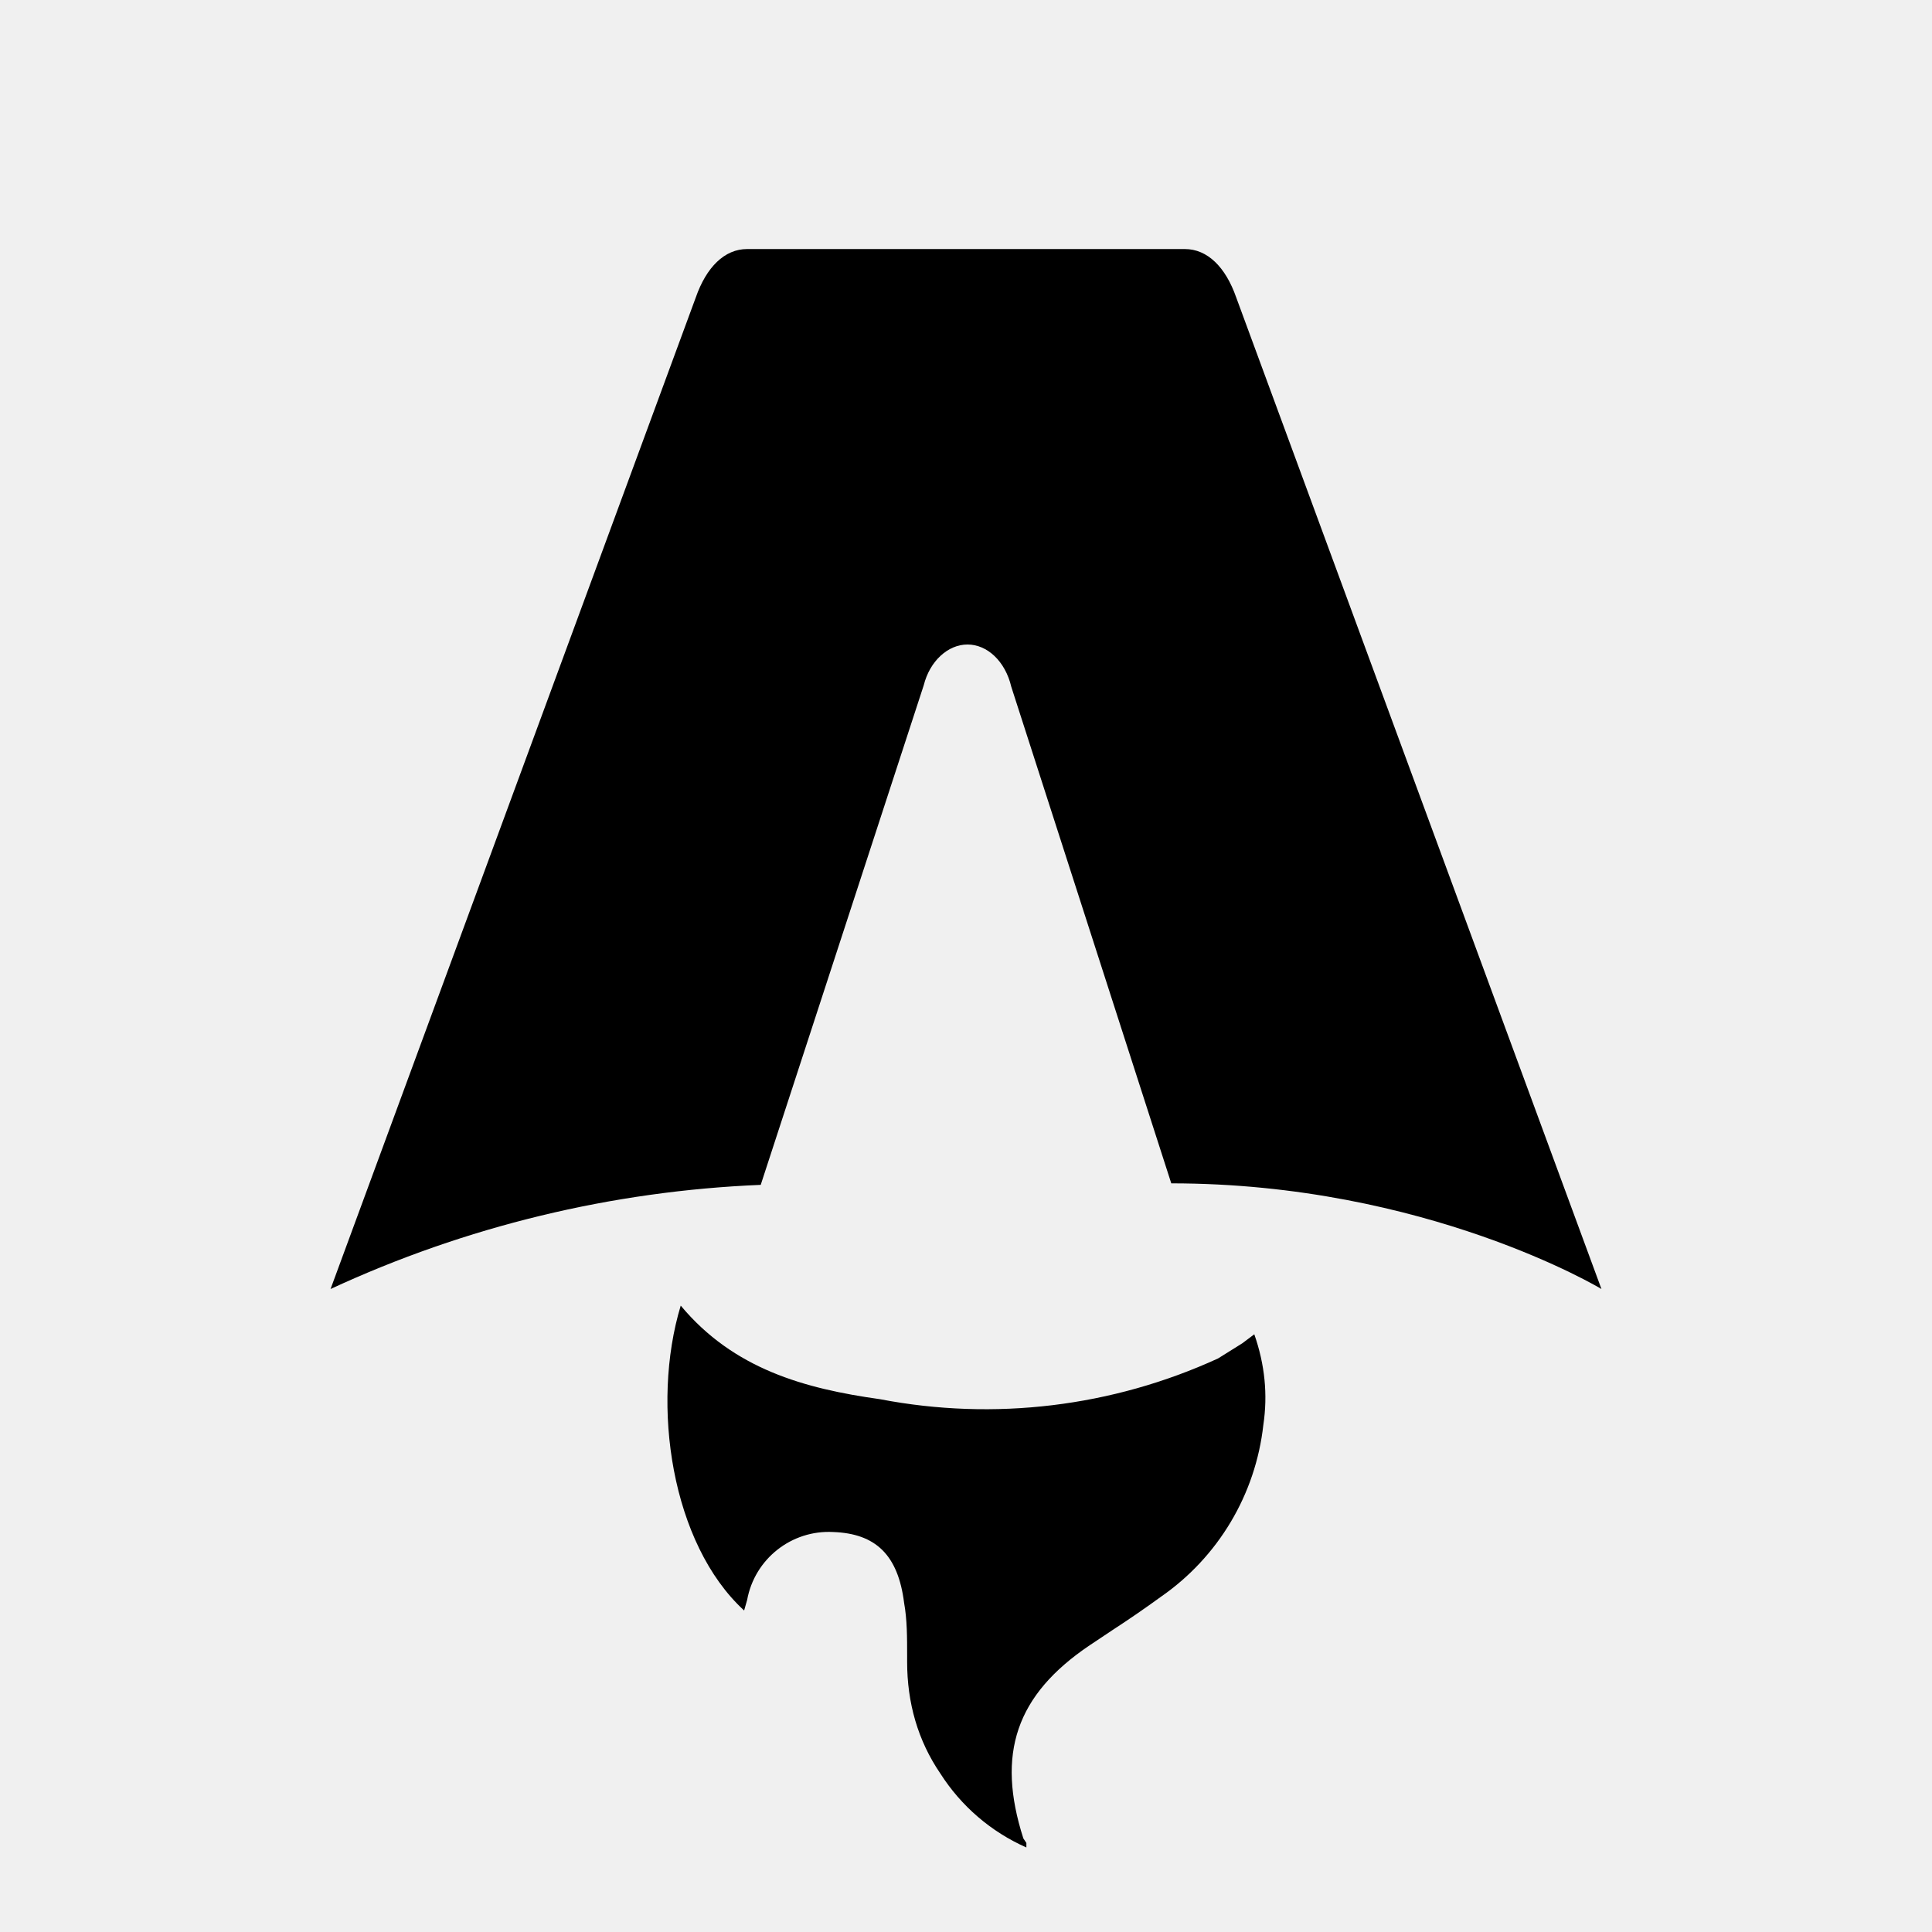
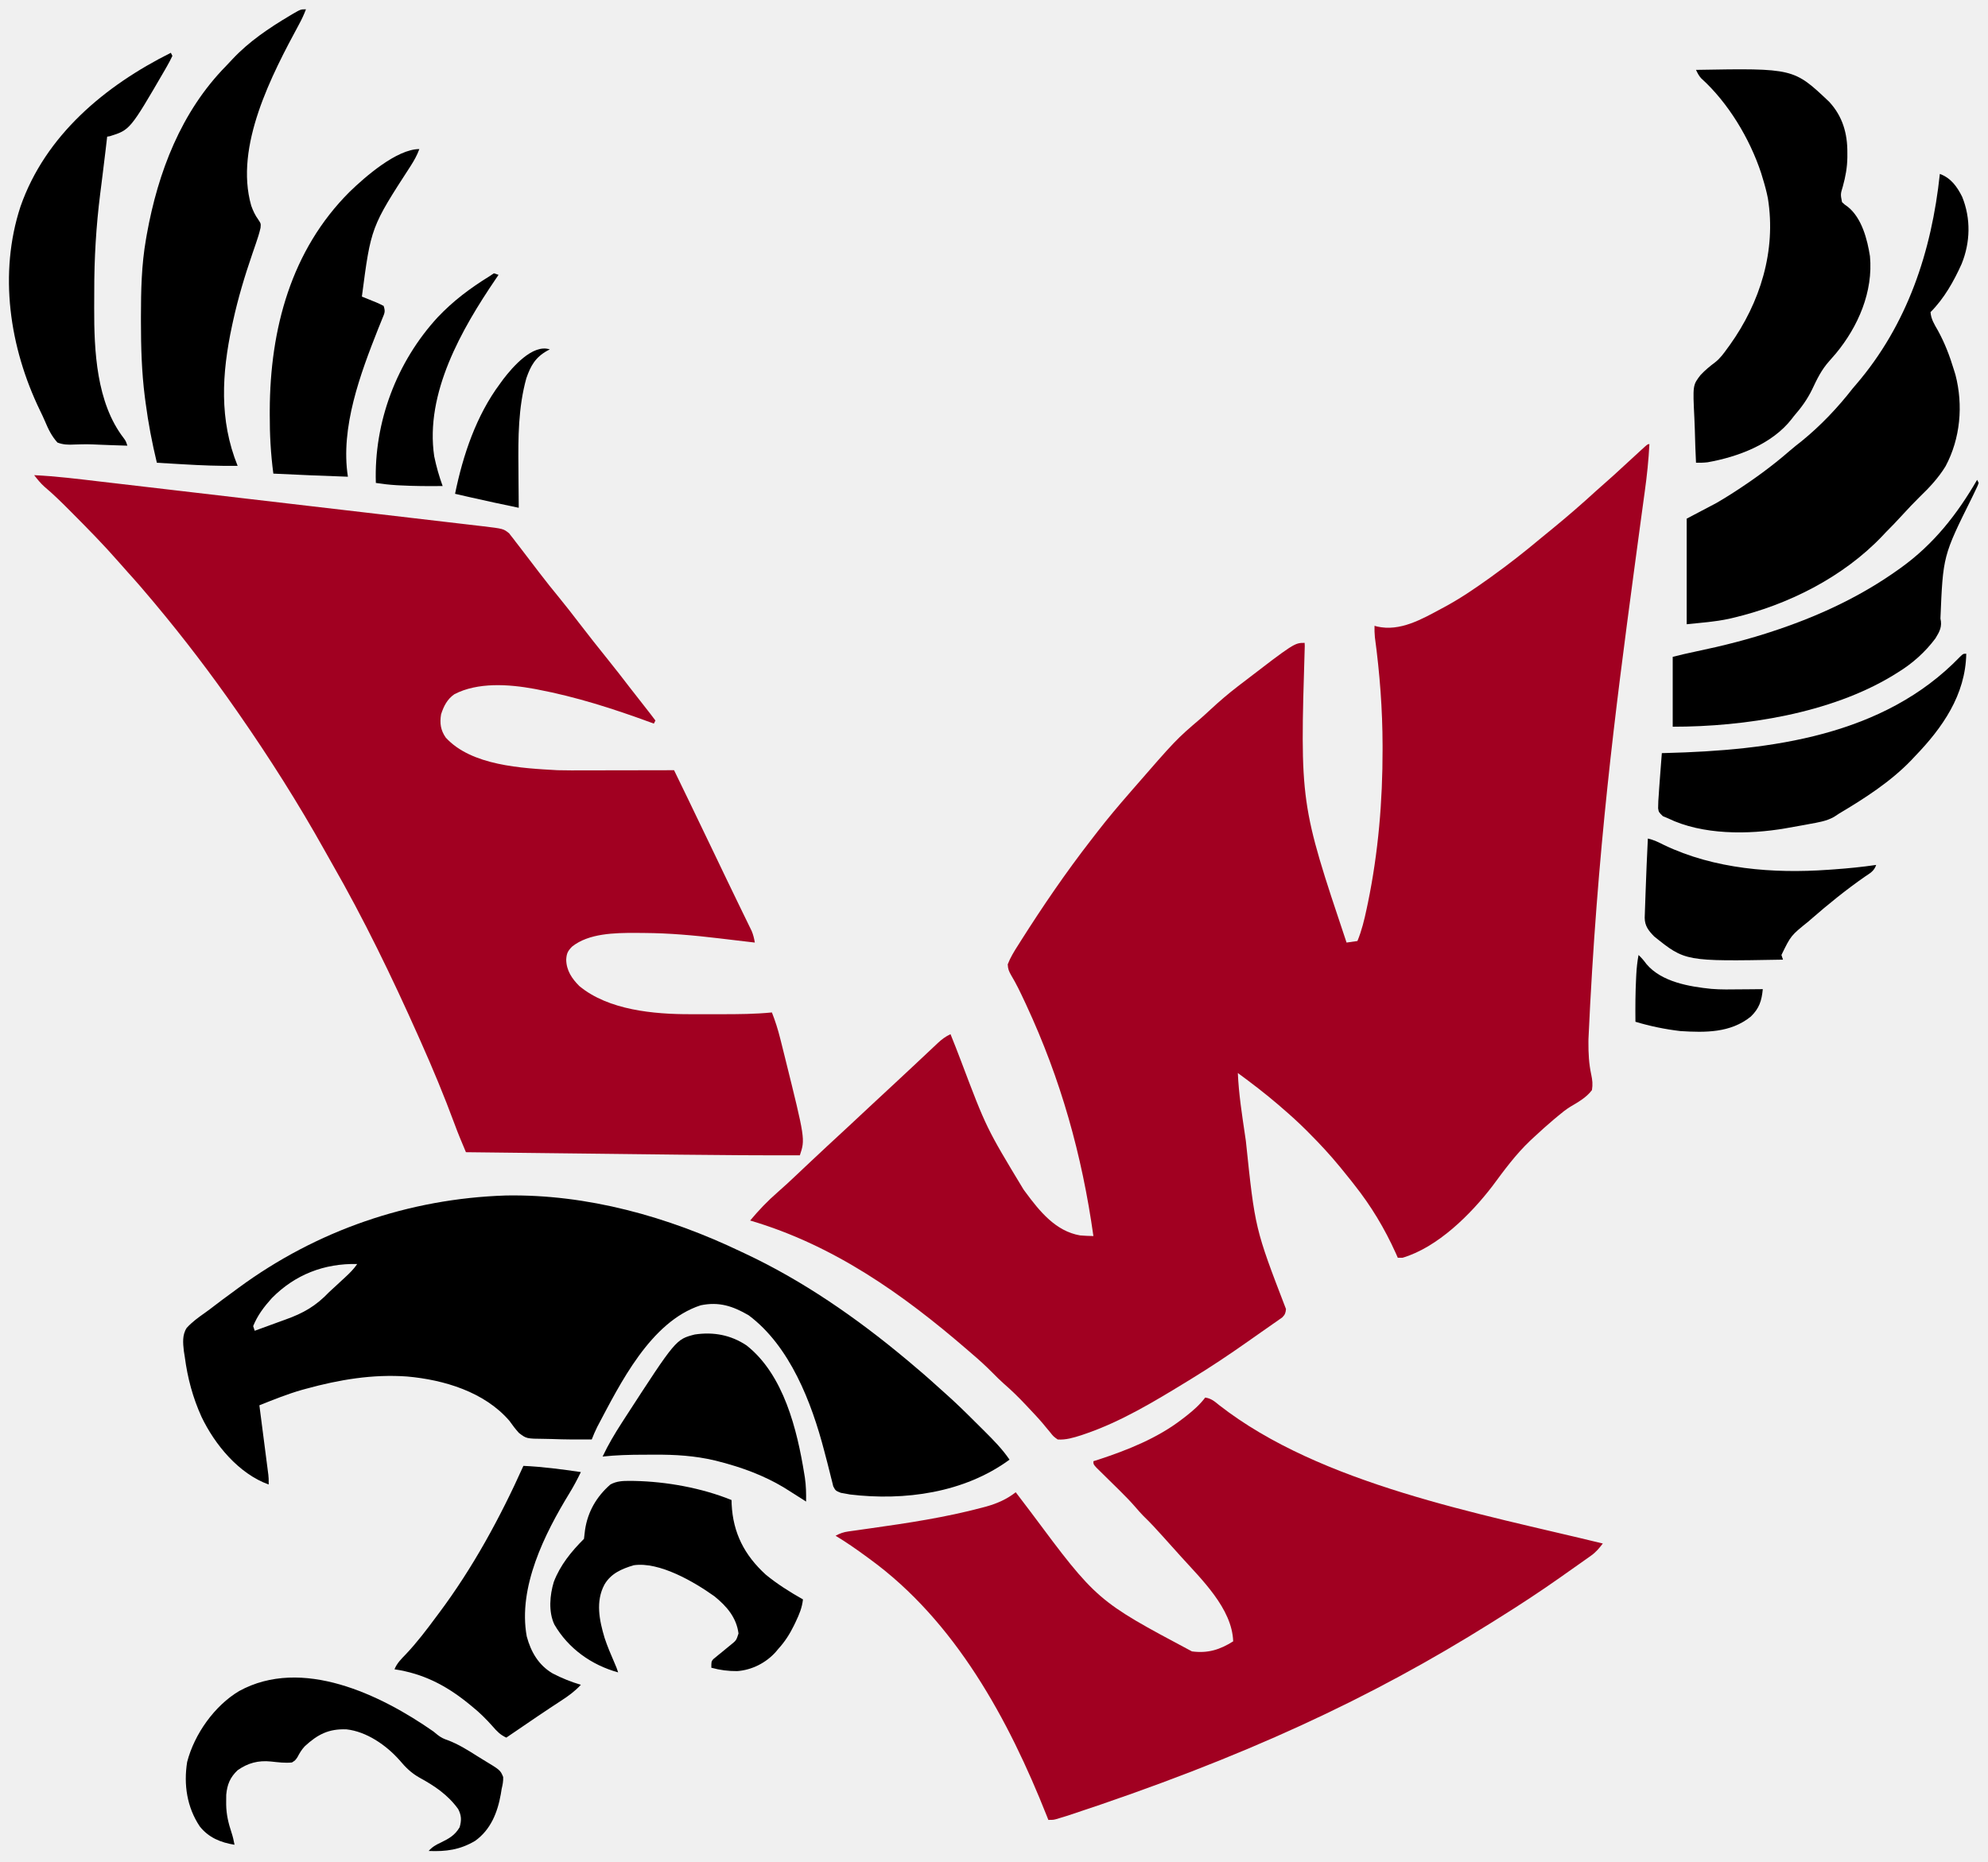
- <svg xmlns="http://www.w3.org/2000/svg" fill="none" viewBox="0 0 128 128">
-   <path d="M50.4 78.5a75.1 75.1 0 0 0-28.5 6.9l24.2-65.7c.7-2 1.9-3.2 3.4-3.2h29c1.5 0 2.7 1.2 3.4 3.2l24.2 65.7s-11.6-7-28.5-7L67 45.5c-.4-1.7-1.6-2.8-2.9-2.8-1.3 0-2.5 1.1-2.9 2.7L50.4 78.5Zm-1.1 28.2Zm-4.2-20.2c-2 6.6-.6 15.8 4.2 20.2a17.5 17.5 0 0 1 .2-.7 5.5 5.5 0 0 1 5.7-4.5c2.8.1 4.3 1.5 4.7 4.7.2 1.1.2 2.3.2 3.5v.4c0 2.7.7 5.2 2.2 7.4a13 13 0 0 0 5.7 4.9v-.3l-.2-.3c-1.8-5.6-.5-9.5 4.4-12.8l1.5-1a73 73 0 0 0 3.2-2.2 16 16 0 0 0 6.8-11.4c.3-2 .1-4-.6-6l-.8.6-1.6 1a37 37 0 0 1-22.4 2.7c-5-.7-9.7-2-13.2-6.2Z" />
-   <style>
-         path { fill: #000; }
-         @media (prefers-color-scheme: dark) {
-             path { fill: #FFF; }
-         }
-     </style>
+ <svg xmlns="http://www.w3.org/2000/svg" version="1.1" width="1280" height="1199">
+   <path d="M0 0 C-0.529 10.255 -1.585 20.347 -2.993 30.515 C-3.35 33.087 -3.7 35.66 -4.048 38.234 C-4.555 41.971 -5.064 45.709 -5.575 49.446 C-6.957 59.564 -8.312 69.686 -9.664 79.809 C-9.803 80.851 -9.943 81.894 -10.086 82.968 C-21.96 171.948 -33.722 261.641 -39.25 383.188 C-39.255 383.857 -39.261 384.526 -39.267 385.216 C-39.31 392.367 -38.958 399.009 -37.465 406 C-36.701 409.698 -36.402 412.207 -37 416 C-40.566 420.792 -45.858 423.733 -50.92 426.726 C-53.779 428.478 -56.31 430.533 -58.875 432.688 C-59.74 433.407 -60.605 434.126 -61.496 434.867 C-65.75 438.491 -69.918 442.183 -74 446 C-75.404 447.305 -75.404 447.305 -76.836 448.637 C-86.064 457.425 -93.455 467.483 -101 477.711 C-114.954 495.964 -136.298 517.273 -159 524 C-159.99 524 -160.98 524 -162 524 C-162.45 522.982 -162.9 521.963 -163.363 520.914 C-170.487 505.113 -179.221 490.584 -190 477 C-190.632 476.188 -191.263 475.376 -191.914 474.539 C-193.912 471.999 -195.947 469.496 -198 467 C-198.607 466.255 -198.607 466.255 -199.227 465.495 C-205.528 457.805 -212.223 450.596 -219.25 443.562 C-219.994 442.817 -220.739 442.072 -221.505 441.305 C-226.181 436.676 -231.003 432.278 -236 428 C-237.021 427.111 -238.042 426.222 -239.062 425.332 C-247.425 418.159 -256.127 411.527 -265 405 C-264.427 418.467 -262.333 431.742 -260.375 445.062 C-260.197 446.279 -260.019 447.496 -259.836 448.75 C-253.94 505.147 -253.94 505.147 -234 557 C-234.213 559.482 -234.628 560.63 -236.401 562.394 C-237.305 563.026 -237.305 563.026 -238.227 563.672 C-238.917 564.163 -239.607 564.654 -240.318 565.16 C-241.46 565.947 -241.46 565.947 -242.625 566.75 C-243.818 567.59 -243.818 567.59 -245.035 568.447 C-246.768 569.664 -248.504 570.876 -250.244 572.083 C-253.054 574.038 -255.85 576.011 -258.645 577.988 C-270.536 586.372 -282.587 594.41 -295 602 C-295.816 602.5 -296.631 603 -297.472 603.515 C-318.591 616.419 -340.2 629.583 -363.75 637.562 C-364.452 637.802 -365.154 638.041 -365.877 638.288 C-370.734 639.84 -375.863 641.403 -381 641 C-383.723 639.07 -383.723 639.07 -386.062 636.125 C-386.987 635.015 -387.914 633.907 -388.844 632.801 C-389.341 632.193 -389.839 631.586 -390.352 630.959 C-393.446 627.281 -396.763 623.807 -400.062 620.312 C-400.752 619.578 -401.442 618.843 -402.153 618.086 C-406.484 613.505 -410.939 609.176 -415.703 605.043 C-418.283 602.748 -420.7 600.333 -423.125 597.875 C-427.261 593.701 -431.525 589.804 -436 586 C-436.994 585.14 -437.988 584.28 -439.012 583.395 C-480.813 547.252 -525.461 515.751 -579 500 C-573.516 493.419 -567.717 487.342 -561.246 481.723 C-557.042 478.064 -552.981 474.272 -548.938 470.438 C-547.442 469.024 -545.946 467.612 -544.449 466.199 C-543.705 465.496 -542.96 464.793 -542.193 464.068 C-533.841 456.192 -525.428 448.384 -516.983 440.608 C-511.941 435.958 -506.941 431.263 -501.942 426.567 C-497.295 422.205 -492.623 417.874 -487.934 413.559 C-483.599 409.564 -479.297 405.535 -475 401.5 C-472.987 399.613 -470.973 397.725 -468.959 395.838 C-467.667 394.626 -466.377 393.412 -465.088 392.197 C-463.312 390.523 -461.532 388.855 -459.75 387.188 C-459.225 386.69 -458.701 386.192 -458.16 385.68 C-455.569 383.265 -453.198 381.494 -450 380 C-447.721 385.612 -445.516 391.249 -443.371 396.914 C-426.928 440.391 -426.928 440.391 -403 480 C-402.589 480.56 -402.179 481.12 -401.755 481.696 C-392.764 493.876 -382.377 506.885 -366.57 509.586 C-363.701 509.836 -360.877 509.947 -358 510 C-365.353 457.676 -378.995 408.965 -401.312 361 C-401.609 360.362 -401.906 359.724 -402.212 359.066 C-404.93 353.247 -407.65 347.501 -410.98 342 C-412.471 339.328 -412.992 338.142 -413.16 335.023 C-411.44 330.542 -409.021 326.659 -406.438 322.625 C-405.864 321.715 -405.29 320.805 -404.699 319.868 C-390.57 297.596 -375.734 275.826 -359.551 254.996 C-358.082 253.105 -356.619 251.209 -355.156 249.312 C-348.699 240.977 -341.925 232.948 -335 225 C-334.341 224.239 -333.683 223.479 -333.004 222.695 C-304.783 190.238 -304.783 190.238 -289.188 176.906 C-286.977 174.98 -284.824 172.998 -282.676 171.002 C-276.985 165.721 -271.167 160.726 -265 156 C-264.423 155.555 -263.845 155.111 -263.25 154.653 C-228.547 128 -228.547 128 -222 128 C-221.971 128.645 -221.943 129.29 -221.913 129.955 C-224.987 231.415 -224.987 231.415 -195 321 C-192.661 320.713 -190.326 320.381 -188 320 C-185.216 313.225 -183.576 306.407 -182.062 299.25 C-181.803 298.027 -181.544 296.804 -181.276 295.544 C-174.563 263.022 -171.773 229.863 -171.812 196.688 C-171.813 195.824 -171.813 194.96 -171.813 194.07 C-171.847 170.67 -173.625 147.596 -176.756 124.402 C-177.008 121.918 -177.042 119.495 -177 117 C-176.147 117.238 -176.147 117.238 -175.277 117.48 C-160.541 120.842 -146.556 112.756 -134 106 C-133.4 105.68 -132.801 105.36 -132.183 105.031 C-122.298 99.714 -113.117 93.522 -104 87 C-103.245 86.461 -102.491 85.921 -101.713 85.366 C-90.736 77.484 -80.173 69.206 -69.822 60.522 C-67.339 58.448 -64.826 56.412 -62.312 54.375 C-52.789 46.586 -43.504 38.538 -34.438 30.223 C-32.357 28.326 -30.254 26.466 -28.125 24.625 C-24.56 21.527 -21.09 18.334 -17.625 15.125 C-13.513 11.319 -9.398 7.517 -5.25 3.75 C-4.051 2.659 -4.051 2.659 -2.828 1.547 C-1 0 -1 0 0 0 Z " fill="#A10021" transform="translate(1062,286)" />
+   <path d="M0 0 C14.23 0.672 28.338 2.451 42.479 4.111 C45.248 4.434 48.017 4.755 50.786 5.077 C57.494 5.857 64.202 6.641 70.91 7.427 C76.362 8.065 81.814 8.703 87.266 9.339 C88.045 9.43 88.823 9.521 89.625 9.614 C91.207 9.799 92.789 9.984 94.371 10.168 C109.166 11.895 123.961 13.627 138.755 15.36 C152.283 16.945 165.812 18.524 179.341 20.099 C193.256 21.72 207.17 23.345 221.084 24.974 C228.887 25.888 236.69 26.8 244.493 27.708 C251.129 28.479 257.764 29.255 264.398 30.036 C267.781 30.434 271.164 30.83 274.548 31.222 C278.217 31.647 281.885 32.079 285.553 32.513 C286.62 32.635 287.687 32.757 288.786 32.883 C302.099 34.479 302.099 34.479 305.782 37.426 C306.207 37.978 306.632 38.529 307.07 39.098 C307.816 40.039 307.816 40.039 308.576 41 C309.087 41.681 309.598 42.361 310.125 43.062 C310.68 43.773 311.235 44.483 311.807 45.215 C313.556 47.463 315.28 49.729 317 52 C318.091 53.426 319.182 54.852 320.273 56.277 C321.892 58.393 323.508 60.51 325.117 62.632 C329.404 68.273 333.843 73.776 338.332 79.257 C342.505 84.363 346.545 89.556 350.547 94.797 C356.927 103.15 363.483 111.367 370.062 119.562 C374.608 125.226 379.065 130.95 383.477 136.719 C386.723 140.954 390.028 145.143 393.334 149.332 C395.592 152.196 397.829 155.07 400 158 C399.67 158.66 399.34 159.32 399 160 C397.916 159.601 397.916 159.601 396.811 159.193 C372.933 150.431 349.035 142.763 324 138 C323.306 137.867 322.613 137.734 321.898 137.598 C305.615 134.616 285.652 133.226 270.562 141.062 C265.94 144.276 263.695 148.727 262 154 C261.056 159.666 261.671 164.215 265 169 C281.524 187.104 314.07 188.741 337 190 C342.89 190.162 348.784 190.117 354.676 190.098 C356.339 190.096 358.002 190.094 359.665 190.093 C363.996 190.09 368.328 190.08 372.66 190.069 C377.098 190.058 381.536 190.054 385.975 190.049 C394.65 190.038 403.325 190.021 412 190 C414.174 194.48 416.347 198.96 418.52 203.44 C419.257 204.959 419.993 206.477 420.73 207.996 C426.415 219.711 432.056 231.447 437.663 243.2 C439.578 247.21 441.5 251.216 443.424 255.222 C444.425 257.308 445.426 259.394 446.426 261.481 C449.064 266.983 451.717 272.477 454.391 277.961 C454.942 279.097 455.494 280.234 456.063 281.405 C457.122 283.586 458.186 285.766 459.256 287.943 C459.732 288.926 460.208 289.909 460.699 290.922 C461.12 291.784 461.541 292.646 461.975 293.534 C463.01 296.023 463.567 298.346 464 301 C462.612 300.836 462.612 300.836 461.195 300.668 C458.281 300.323 455.367 299.982 452.453 299.641 C448.504 299.178 444.557 298.708 440.609 298.234 C424.666 296.336 408.999 294.928 392.937 294.826 C391.002 294.813 389.068 294.793 387.134 294.773 C374.026 294.762 357.056 294.974 346.312 303.625 C343.505 306.508 342.793 308.082 342.562 312 C342.674 318.958 346.192 324.197 351.016 329.012 C369.761 344.554 399.112 347.181 422.52 347.133 C423.581 347.134 424.642 347.135 425.735 347.136 C427.964 347.136 430.194 347.135 432.423 347.13 C435.793 347.125 439.163 347.13 442.533 347.137 C453.399 347.14 464.177 347.066 475 346 C477.148 351.483 478.88 356.907 480.305 362.617 C480.509 363.424 480.714 364.23 480.924 365.061 C481.581 367.664 482.229 370.269 482.875 372.875 C483.097 373.765 483.318 374.655 483.546 375.572 C496.462 427.615 496.462 427.615 493 438 C467.432 438.065 441.871 437.9 416.305 437.596 C411.415 437.539 406.525 437.483 401.635 437.428 C392.443 437.323 383.25 437.217 374.057 437.109 C363.563 436.987 353.069 436.866 342.575 436.746 C321.05 436.5 299.525 436.251 278 436 C277.195 434.074 276.39 432.148 275.586 430.222 C275.138 429.149 274.689 428.077 274.228 426.972 C272.938 423.85 271.724 420.711 270.562 417.539 C263.974 399.749 256.731 382.323 249 365 C248.411 363.677 247.823 362.354 247.234 361.032 C230.351 323.147 212.259 285.795 191.604 249.811 C189.983 246.971 188.383 244.12 186.789 241.266 C170.017 211.255 151.61 182.234 132 154 C131.475 153.243 130.949 152.486 130.408 151.706 C113.935 128.03 96.496 105.131 78 83 C77.24 82.089 77.24 82.089 76.464 81.159 C71.18 74.838 65.818 68.6 60.266 62.512 C58.368 60.408 56.501 58.285 54.641 56.148 C44.893 44.992 34.522 34.423 24.062 23.938 C23.572 23.445 23.082 22.952 22.578 22.445 C17.426 17.271 12.246 12.185 6.654 7.482 C4.123 5.214 2.088 2.676 0 0 Z " fill="#A10021" transform="translate(22,306)" />
+   <path d="M0 0 C3.841 0.593 5.911 2.372 8.875 4.812 C74.394 56.037 177.134 74.758 256 94 C253.701 97.006 251.57 99.576 248.48 101.77 C247.8 102.257 247.12 102.745 246.419 103.248 C245.314 104.022 245.314 104.022 244.188 104.812 C243.403 105.369 242.619 105.926 241.812 106.5 C239.213 108.341 236.606 110.17 234 112 C232.157 113.305 230.315 114.609 228.473 115.914 C215.561 125.016 202.402 133.64 189 142 C187.266 143.09 185.531 144.18 183.797 145.27 C107.417 193.094 25.754 231.612 -88.562 269.25 C-89.496 269.538 -90.429 269.826 -91.39 270.122 C-92.232 270.376 -93.074 270.629 -93.941 270.891 C-94.66 271.108 -95.379 271.324 -96.119 271.548 C-98 272 -98 272 -101 272 C-101.496 270.742 -101.496 270.742 -102.003 269.459 C-126.565 207.483 -160.849 144.128 -216 104 C-216.605 103.555 -217.21 103.111 -217.833 102.653 C-224.395 97.843 -231.019 93.189 -238 89 C-235.216 87.471 -232.864 86.662 -229.723 86.226 C-228.882 86.105 -228.04 85.984 -227.173 85.859 C-225.809 85.674 -225.809 85.674 -224.418 85.484 C-222.448 85.203 -220.479 84.922 -218.51 84.64 C-217.477 84.495 -216.445 84.35 -215.382 84.201 C-191.237 80.793 -167.158 77.159 -143.562 70.875 C-142.698 70.645 -141.834 70.416 -140.943 70.179 C-133.906 68.197 -127.794 65.495 -122 61 C-121.336 61.876 -121.336 61.876 -120.658 62.769 C-118.607 65.472 -116.553 68.174 -114.5 70.875 C-113.804 71.793 -113.108 72.711 -112.391 73.656 C-69.783 130.874 -69.783 130.874 -8.566 163.473 C1.579 164.85 9.442 162.416 18 157 C17.293 135.783 -2.551 116.934 -16 102 C-16.824 101.077 -17.647 100.154 -18.496 99.203 C-19.955 97.575 -21.418 95.951 -22.887 94.332 C-24.355 92.711 -25.816 91.083 -27.27 89.449 C-31.343 84.877 -35.474 80.431 -39.883 76.18 C-41.674 74.335 -43.329 72.455 -44.996 70.5 C-48.091 66.936 -51.36 63.576 -54.715 60.258 C-55.219 59.759 -55.724 59.26 -56.244 58.746 C-58.344 56.673 -60.449 54.603 -62.558 52.538 C-64.114 51.011 -65.665 49.479 -67.215 47.945 C-68.134 47.043 -69.053 46.141 -70 45.211 C-72 43 -72 43 -72 41 C-70.846 40.634 -69.693 40.268 -68.504 39.891 C-49.887 33.785 -30.615 26.064 -15 14 C-14.007 13.237 -13.015 12.474 -11.992 11.688 C-7.443 8.076 -3.518 4.65 0 0 Z " fill="#A10021" transform="translate(776,900)" />
+   <path d="M0 0 C52.385 -0.924 104.322 13.646 151.266 36.121 C152.14 36.53 153.014 36.939 153.914 37.36 C191.164 54.81 225.759 78.835 257.266 105.121 C257.856 105.612 258.446 106.104 259.055 106.61 C265.393 111.895 271.641 117.271 277.741 122.831 C279.292 124.238 280.851 125.637 282.422 127.023 C289.417 133.208 296.053 139.722 302.653 146.323 C304.521 148.189 306.397 150.047 308.273 151.904 C314.082 157.687 319.62 163.33 324.266 170.121 C295.128 191.508 256.623 196.774 221.547 192.548 C220.794 192.407 220.041 192.266 219.266 192.121 C218.071 191.909 216.877 191.697 215.646 191.479 C212.266 190.121 212.266 190.121 210.772 187.322 C210.338 185.546 210.338 185.546 209.895 183.734 C209.727 183.089 209.559 182.444 209.386 181.78 C209.027 180.393 208.682 179.003 208.35 177.61 C207.468 173.929 206.482 170.276 205.516 166.617 C205.325 165.885 205.135 165.154 204.939 164.4 C196.83 133.331 182.916 97.013 156.266 77.121 C146.091 71.213 137.173 68.247 125.352 70.734 C92.99 81.319 73.49 121.325 58.754 149.125 C57.446 151.758 56.338 154.387 55.266 157.121 C46.569 157.177 37.874 157.159 29.183 156.816 C27.775 156.769 26.366 156.741 24.957 156.73 C13.225 156.624 13.225 156.624 8.387 152.913 C6.133 150.415 4.185 147.88 2.266 145.121 C-13.791 126.465 -39.937 118.668 -63.609 116.571 C-85.731 114.973 -107.254 118.595 -128.547 124.434 C-129.499 124.693 -130.451 124.952 -131.433 125.219 C-140.765 127.898 -149.727 131.523 -158.734 135.121 C-158.659 135.701 -158.584 136.281 -158.507 136.878 C-157.725 142.913 -156.947 148.947 -156.171 154.982 C-155.881 157.234 -155.59 159.487 -155.298 161.739 C-154.878 164.975 -154.462 168.212 -154.047 171.449 C-153.916 172.457 -153.784 173.464 -153.649 174.502 C-153.529 175.443 -153.409 176.383 -153.285 177.353 C-153.125 178.592 -153.125 178.592 -152.962 179.856 C-152.734 182.121 -152.734 182.121 -152.734 186.121 C-171.986 179.22 -187.411 160.47 -195.988 142.543 C-201.601 130.164 -204.958 117.588 -206.734 104.121 C-206.941 102.819 -207.147 101.517 -207.359 100.176 C-207.932 95.033 -208.468 89.762 -205.516 85.264 C-202.094 81.504 -198.051 78.557 -193.903 75.647 C-191.779 74.152 -189.721 72.596 -187.668 71.004 C-184.365 68.454 -181.021 65.97 -177.647 63.515 C-175.839 62.198 -174.042 60.868 -172.246 59.535 C-121.765 22.4 -62.498 2.027 0 0 Z M-150.734 66.121 C-155.709 71.653 -159.94 77.196 -162.734 84.121 C-162.404 85.111 -162.074 86.101 -161.734 87.121 C-156.813 85.366 -151.908 83.572 -147.013 81.744 C-145.352 81.13 -143.688 80.526 -142.021 79.932 C-130.278 75.746 -122.362 71.18 -113.734 62.121 C-112.296 60.777 -110.848 59.444 -109.387 58.125 C-108.148 56.978 -106.91 55.831 -105.672 54.684 C-105.036 54.099 -104.4 53.514 -103.744 52.912 C-100.77 50.151 -98.009 47.513 -95.734 44.121 C-117.029 43.671 -135.778 50.945 -150.734 66.121 Z " fill="#000000" transform="translate(325.7344,769.8789)" />
+   <path d="M0 0 C7.066 2.604 11.042 8.072 14.367 14.742 C20.033 28.679 19.671 44.082 14 58 C8.967 69.171 2.727 80.273 -6 89 C-5.706 93.481 -3.5 96.947 -1.312 100.75 C3.162 108.853 6.317 117.155 9 126 C9.342 127.103 9.683 128.207 10.035 129.344 C15.145 148.927 13.221 170.375 3.699 188.219 C-0.871 195.699 -6.704 201.959 -13 208 C-16.791 211.727 -20.414 215.578 -24 219.5 C-27.586 223.423 -31.228 227.253 -35 231 C-35.686 231.732 -36.372 232.464 -37.078 233.219 C-62.371 259.785 -98.004 277.646 -133.375 285.938 C-134.168 286.125 -134.962 286.312 -135.779 286.505 C-144.822 288.446 -153.688 289.02 -163 290 C-163 267.56 -163 245.12 -163 222 C-156.73 218.7 -150.46 215.4 -144 212 C-140.754 210.103 -137.584 208.225 -134.438 206.188 C-133.283 205.448 -133.283 205.448 -132.105 204.694 C-119.796 196.722 -107.979 188.157 -96.922 178.52 C-94.275 176.238 -91.567 174.087 -88.812 171.938 C-76.632 162.011 -65.625 150.395 -56 138 C-55.327 137.218 -54.654 136.435 -53.961 135.629 C-20.798 96.979 -5.299 49.849 0 0 Z " fill="#000000" transform="translate(1249,112)" />
+   <path d="M0 0 C62.902 -1.091 62.902 -1.091 85.773 20.582 C94.399 29.949 97.565 40.976 97.438 53.5 C97.439 54.447 97.441 55.394 97.443 56.369 C97.343 62.887 96.289 68.674 94.562 74.938 C93 80.092 93 80.092 94.012 85.176 C95.741 86.802 95.741 86.802 97.785 88.207 C106.767 95.478 110.283 109.091 112 120 C114.137 142.848 104.426 165.275 90.051 182.652 C88.642 184.316 87.218 185.96 85.755 187.577 C80.805 193.089 77.887 199.149 74.75 205.812 C71.609 212.27 67.725 217.58 63 223 C62.532 223.611 62.064 224.222 61.582 224.852 C48.968 241.053 26.952 249.252 7.438 252.703 C4.933 253.008 2.521 253.02 0 253 C-0.358 245.852 -0.601 238.707 -0.769 231.552 C-0.839 229.125 -0.934 226.698 -1.056 224.273 C-2.098 203.003 -2.098 203.003 2.959 196.469 C5.836 193.397 9.004 190.79 12.369 188.272 C15.58 185.767 17.884 182.527 20.25 179.25 C20.729 178.597 21.208 177.944 21.702 177.272 C41.309 149.881 51.734 116.495 46.281 82.719 C45.431 78.405 44.297 74.199 43 70 C42.457 68.196 42.457 68.196 41.902 66.355 C34.567 44.199 20.74 21.17 3.34 5.43 C1.78 3.765 0.982 2.047 0 0 Z " fill="#000000" transform="translate(1092,45)" />
+   <path d="M0 0 C-1.271 3.315 -2.693 6.422 -4.398 9.535 C-21.901 41.965 -46.216 88.144 -35.25 126.438 C-34.054 129.764 -32.773 132.588 -30.688 135.438 C-29 138 -29 138 -29.251 140.725 C-30.055 144.24 -31.107 147.555 -32.293 150.961 C-32.761 152.321 -33.228 153.681 -33.695 155.042 C-33.939 155.749 -34.183 156.456 -34.434 157.184 C-39.398 171.624 -43.76 186.064 -47 201 C-47.197 201.901 -47.393 202.802 -47.596 203.73 C-54.187 234.513 -55.971 264.379 -44 294 C-55.71 294.145 -67.314 293.705 -79 293 C-80.661 292.903 -82.323 292.807 -83.984 292.711 C-87.99 292.479 -91.995 292.241 -96 292 C-99.094 279.209 -101.527 266.425 -103.25 253.375 C-103.413 252.144 -103.575 250.914 -103.743 249.646 C-105.79 233.523 -106.241 217.611 -106.25 201.375 C-106.251 200.235 -106.251 199.096 -106.252 197.922 C-106.236 181.106 -105.914 164.607 -103 148 C-102.823 146.981 -102.646 145.962 -102.464 144.912 C-95.268 104.872 -80.368 65.924 -51.474 36.513 C-50.027 35.027 -48.617 33.513 -47.211 31.988 C-36.605 20.686 -23.828 12.085 -10.562 4.188 C-9.489 3.547 -9.489 3.547 -8.394 2.894 C-3.382 0 -3.382 0 0 0 Z " fill="#000000" transform="translate(197,6)" />
+   <path d="M0 0 C0.495 0.99 0.495 0.99 1 2 C-0.167 4.462 -1.39 6.771 -2.75 9.125 C-3.358 10.189 -3.358 10.189 -3.979 11.274 C-26.275 49.629 -26.275 49.629 -39.262 53.711 C-39.835 53.806 -40.409 53.902 -41 54 C-41.098 54.844 -41.196 55.689 -41.297 56.559 C-41.446 57.839 -41.596 59.119 -41.75 60.438 C-41.835 61.169 -41.92 61.901 -42.008 62.654 C-42.631 67.972 -43.284 73.285 -43.953 78.598 C-44.215 80.7 -44.477 82.802 -44.738 84.905 C-44.989 86.913 -45.246 88.92 -45.503 90.927 C-48.123 111.772 -49.354 132.54 -49.316 153.548 C-49.312 157.13 -49.336 160.711 -49.361 164.293 C-49.436 191.806 -47.964 225.272 -30.418 248.047 C-29 250 -29 250 -28 253 C-29.927 252.939 -31.854 252.878 -33.781 252.816 C-35.009 252.778 -36.236 252.739 -37.501 252.699 C-40.176 252.611 -42.849 252.508 -45.522 252.393 C-53.849 252.028 -53.849 252.028 -62.172 252.273 C-66.075 252.485 -69.28 252.404 -73 251 C-76.729 246.868 -78.841 242.507 -80.979 237.405 C-82.008 234.98 -83.133 232.626 -84.293 230.262 C-103.843 189.806 -110.989 142.175 -96.789 98.953 C-80.76 53.089 -42.342 21.171 0 0 Z " fill="#000000" transform="translate(110,34)" />
+   <path d="M0 0 C0.33 0.66 0.66 1.32 1 2 C0.354 3.818 0.354 3.818 -0.738 6.059 C-1.343 7.329 -1.343 7.329 -1.96 8.625 C-2.406 9.553 -2.853 10.481 -3.312 11.438 C-21.967 48.96 -21.967 48.96 -23.625 89.312 C-22.417 94.5 -24.12 97.677 -26.836 102.098 C-33.423 110.932 -41.61 118.255 -51 124 C-52.112 124.695 -53.225 125.39 -54.371 126.105 C-94.655 150.451 -149.456 159 -196 159 C-196 144.15 -196 129.3 -196 114 C-191.03 112.758 -186.139 111.579 -181.133 110.555 C-163.764 106.931 -146.83 102.694 -130 97 C-129.034 96.674 -128.068 96.348 -127.072 96.012 C-100.024 86.769 -74.306 74.626 -51 58 C-50.389 57.566 -49.777 57.133 -49.147 56.686 C-27.98 41.464 -12.933 22.306 0 0 Z " fill="#000000" transform="translate(1273,309)" />
+   <path d="M0 0 C0.788 0.006 1.575 0.011 2.387 0.017 C23.123 0.428 45.786 4.525 65 12.312 C65.026 13.184 65.052 14.055 65.078 14.953 C65.963 33.539 73.339 47.83 87 60.312 C94.418 66.434 102.647 71.578 111 76.312 C110.415 81.623 108.649 85.862 106.375 90.625 C105.838 91.755 105.838 91.755 105.289 92.908 C102.484 98.641 99.329 103.595 95 108.312 C94.482 108.933 93.964 109.553 93.43 110.191 C87.149 117.215 78.05 121.811 68.641 122.48 C62.83 122.528 57.608 121.83 52 120.312 C52 116.312 52 116.312 53.238 114.804 C53.805 114.342 54.372 113.879 54.957 113.402 C55.884 112.63 55.884 112.63 56.83 111.842 C57.484 111.317 58.138 110.791 58.812 110.25 C60.091 109.198 61.368 108.144 62.645 107.09 C63.215 106.628 63.786 106.167 64.374 105.691 C68.086 102.692 68.086 102.692 69.5 98.25 C68.194 87.963 61.86 80.667 54 74.312 C40.981 65.028 18.598 51.869 2 54.312 C-5.72 56.635 -12.64 59.591 -16.812 66.75 C-22.647 77.607 -20.093 89.875 -16.72 101.127 C-14.952 106.493 -12.732 111.683 -10.488 116.863 C-9 120.312 -9 120.312 -8 123.312 C-25.242 118.556 -40.129 107.889 -49.094 92.426 C-52.948 84.2 -51.992 73.52 -49.438 65.062 C-45.263 54.173 -38.179 45.491 -30 37.312 C-29.751 35.377 -29.526 33.439 -29.312 31.5 C-27.548 19.815 -21.922 10.102 -13 2.312 C-8.818 0.01 -4.673 -0.036 0 0 Z " fill="#000000" transform="translate(406,953.6875)" />
+   <path d="M0 0 C-1.434 3.942 -3.315 7.276 -5.562 10.812 C-31.164 50.31 -31.164 50.31 -37 95 C-36.001 95.398 -35.002 95.797 -33.973 96.207 C-32.669 96.742 -31.366 97.277 -30.062 97.812 C-29.403 98.074 -28.744 98.335 -28.064 98.604 C-26.34 99.32 -24.665 100.154 -23 101 C-21.771 104.688 -22.36 105.542 -23.809 109.066 C-24.222 110.096 -24.636 111.126 -25.062 112.187 C-25.743 113.858 -25.743 113.858 -26.438 115.562 C-37.921 144.594 -50.961 179.287 -46 211 C-62.006 210.434 -78.004 209.798 -94 209 C-95.679 196.274 -96.367 183.77 -96.312 170.938 C-96.311 170.044 -96.309 169.151 -96.307 168.231 C-96.128 115.983 -82.629 65.142 -44.858 27.49 C-34.982 17.916 -14.527 0 0 0 Z " fill="#000000" transform="translate(270,96)" />
+   <path d="M0 0 C-0.491 26.475 -15.276 47.647 -33 66 C-33.727 66.779 -34.454 67.557 -35.203 68.359 C-48.604 82.356 -65.433 93.157 -82 103 C-83.555 104.023 -83.555 104.023 -85.141 105.066 C-90.023 107.832 -95.413 108.619 -100.875 109.625 C-101.996 109.837 -103.118 110.048 -104.273 110.266 C-107.512 110.865 -110.754 111.438 -114 112 C-114.766 112.137 -115.533 112.274 -116.322 112.416 C-140.282 116.551 -169.839 116.79 -192 106 C-193.111 105.533 -194.222 105.067 -195.367 104.586 C-198 102 -198 102 -198.395 99.546 C-198.403 96.357 -198.207 93.24 -197.938 90.062 C-197.871 88.997 -197.805 87.932 -197.736 86.834 C-197.524 83.553 -197.267 80.277 -197 77 C-196.813 74.561 -196.627 72.122 -196.441 69.684 C-196.295 67.789 -196.148 65.894 -196 64 C-195.187 63.98 -194.373 63.96 -193.535 63.94 C-126.135 62.225 -53.216 53.03 -4 1.938 C-2 0 -2 0 0 0 Z " fill="#000000" transform="translate(1266,421)" />
+   <path d="M0 0 C0.909 0.74 1.818 1.48 2.754 2.242 C4.986 3.989 6.708 4.803 9.375 5.688 C16.063 8.238 22.016 11.919 28.026 15.751 C29.355 16.592 30.693 17.418 32.041 18.229 C43.147 24.935 43.147 24.935 44.977 29.363 C45.076 32.112 44.65 34.326 44 37 C43.82 38.119 43.639 39.238 43.453 40.391 C41.356 52.203 36.971 63.3 26.902 70.5 C17.195 76.253 8.169 77.473 -3 77 C-0.655 74.357 1.684 73.042 4.875 71.562 C10.173 68.963 13.846 66.936 16.938 61.75 C18.236 57.168 18.137 54.183 16 50 C9.342 40.795 0.767 35.051 -9.062 29.688 C-14.388 26.654 -17.871 23.145 -21.793 18.488 C-30.276 8.924 -42.929 0.107 -55.879 -1.316 C-67.349 -1.771 -74.487 1.929 -82.797 9.602 C-84.884 11.874 -86.076 13.919 -87.5 16.625 C-88.859 18.609 -88.859 18.609 -91 20 C-95.523 20.512 -100.062 19.854 -104.566 19.387 C-112.671 18.56 -119.369 20.319 -126 25 C-130.825 29.542 -132.758 34.252 -133.336 40.812 C-133.365 42.208 -133.378 43.604 -133.375 45 C-133.376 45.739 -133.376 46.478 -133.377 47.239 C-133.252 53.58 -131.967 59.015 -129.973 65.047 C-129.1 67.697 -128.483 70.256 -128 73 C-136.896 71.565 -144.638 68.427 -150.375 61.188 C-158.616 48.896 -160.829 34.244 -158.5 19.688 C-153.841 1.683 -140.866 -16.556 -125 -26 C-84.548 -48.152 -33.986 -23.709 0 0 Z " fill="#000000" transform="translate(279,1115)" />
+   <path d="M0 0 C12.446 0.562 24.679 2.205 37 4 C34.732 8.665 32.364 13.157 29.652 17.576 C13.656 43.738 -3.629 78.246 2.148 109.828 C4.837 119.844 9.779 128.333 18.797 133.648 C24.698 136.719 30.635 139.091 37 141 C33.133 145.166 29.014 148.175 24.25 151.25 C22.663 152.29 21.077 153.332 19.492 154.375 C18.194 155.228 18.194 155.228 16.87 156.098 C11.338 159.765 5.859 163.512 0.375 167.25 C-0.757 168.021 -1.89 168.792 -3.022 169.563 C-5.682 171.375 -8.341 173.187 -11 175 C-14.862 173.226 -16.954 171.04 -19.75 167.812 C-23.892 163.141 -28.139 158.919 -33 155 C-33.955 154.219 -34.91 153.438 -35.895 152.633 C-50.172 141.168 -64.685 133.74 -83 131 C-81.389 127.034 -78.616 124.332 -75.688 121.312 C-68.481 113.681 -62.234 105.43 -56 97 C-55.462 96.282 -54.925 95.564 -54.371 94.824 C-32.524 65.623 -14.912 33.226 0 0 Z " fill="#000000" transform="translate(337,944)" />
+   <path d="M0 0 C23.972 18.885 32.58 54.364 37.188 82.938 C37.308 83.679 37.428 84.421 37.552 85.185 C38.309 90.347 38.405 95.346 38.312 100.562 C37.681 100.15 37.049 99.737 36.398 99.312 C33.387 97.368 30.353 95.461 27.312 93.562 C26.286 92.914 25.26 92.266 24.203 91.598 C11.086 83.674 -3.242 78.465 -18.062 74.688 C-18.809 74.496 -19.556 74.305 -20.325 74.109 C-33.307 71.018 -46.118 70.256 -59.395 70.357 C-61.883 70.375 -64.37 70.377 -66.857 70.377 C-75.513 70.397 -84.072 70.632 -92.688 71.562 C-89.083 63.897 -84.849 56.794 -80.25 49.688 C-79.549 48.6 -78.848 47.513 -78.126 46.394 C-45.511 -3.9 -45.511 -3.9 -33.344 -7.043 C-21.329 -8.828 -10.176 -6.779 0 0 Z " fill="#000000" transform="translate(480.6875,866.4375)" />
+   <path d="M0 0 C3.779 0.858 6.846 2.374 10.312 4.125 C42.762 19.722 80.765 22.651 116.188 20.125 C117.459 20.036 118.73 19.947 120.04 19.856 C129.075 19.2 138.038 18.327 147 17 C145.675 20.974 143.138 22.25 139.812 24.5 C127.65 32.962 116.165 42.266 105 52 C104.46 52.47 103.921 52.939 103.365 53.423 C92.079 62.506 92.079 62.506 86 75 C86.33 75.99 86.66 76.98 87 78 C24.045 79.134 24.045 79.134 4 63 C0.46 59.343 -1.97 56.351 -2.038 51.071 C-1.997 49.886 -1.956 48.701 -1.914 47.48 C-1.893 46.833 -1.872 46.186 -1.851 45.519 C-1.781 43.408 -1.703 41.298 -1.625 39.188 C-1.575 37.74 -1.526 36.293 -1.477 34.846 C-1.075 23.226 -0.578 11.612 0 0 Z " fill="#000000" transform="translate(1061,540)" />
+   <path d="M0 0 C0.99 0.33 1.98 0.66 3 1 C2.394 1.886 1.788 2.771 1.164 3.684 C-20.747 35.959 -44.438 77.206 -38.434 117.832 C-37.076 124.391 -35.279 130.705 -33 137 C-42.243 137.098 -51.455 137.073 -60.688 136.562 C-61.416 136.523 -62.145 136.484 -62.896 136.444 C-67.31 136.178 -71.63 135.681 -76 135 C-77.284 95.828 -62.604 56.982 -36.125 28.25 C-26.198 17.764 -15.246 9.566 -3 2 C-2.01 1.34 -1.02 0.68 0 0 Z " fill="#000000" transform="translate(318,176)" />
+   <path d="M0 0 C-0.519 0.268 -1.039 0.536 -1.574 0.812 C-9.273 5.139 -12.27 10.403 -15.125 18.625 C-20.352 37.565 -20.395 56.872 -20.188 76.375 C-20.172 78.876 -20.159 81.378 -20.146 83.879 C-20.114 89.919 -20.064 95.96 -20 102 C-30.414 99.826 -40.82 97.637 -51.188 95.25 C-52.633 94.919 -52.633 94.919 -54.107 94.582 C-56.405 94.056 -58.703 93.529 -61 93 C-55.915 68.077 -47.352 42.558 -32 22 C-31.314 21.058 -30.628 20.115 -29.922 19.145 C-24.025 11.455 -11.033 -3.678 0 0 Z " fill="#000000" transform="translate(354,225)" />
+   <path d="M0 0 C1.942 1.839 3.47 3.641 5.062 5.812 C14.825 17.413 32.688 20.369 46.947 21.833 C53.098 22.332 59.272 22.202 65.438 22.125 C66.863 22.115 68.288 22.106 69.713 22.098 C73.142 22.076 76.571 22.042 80 22 C79.258 29.482 77.787 34.348 72.242 39.695 C59.172 50.225 42.973 49.991 27 49 C17.18 47.848 7.465 45.855 -2 43 C-2.101 33.569 -2.051 24.171 -1.562 14.75 C-1.523 13.965 -1.484 13.18 -1.444 12.372 C-1.208 8.184 -0.783 4.13 0 0 Z " fill="#000000" transform="translate(1055,615)" />
</svg>
